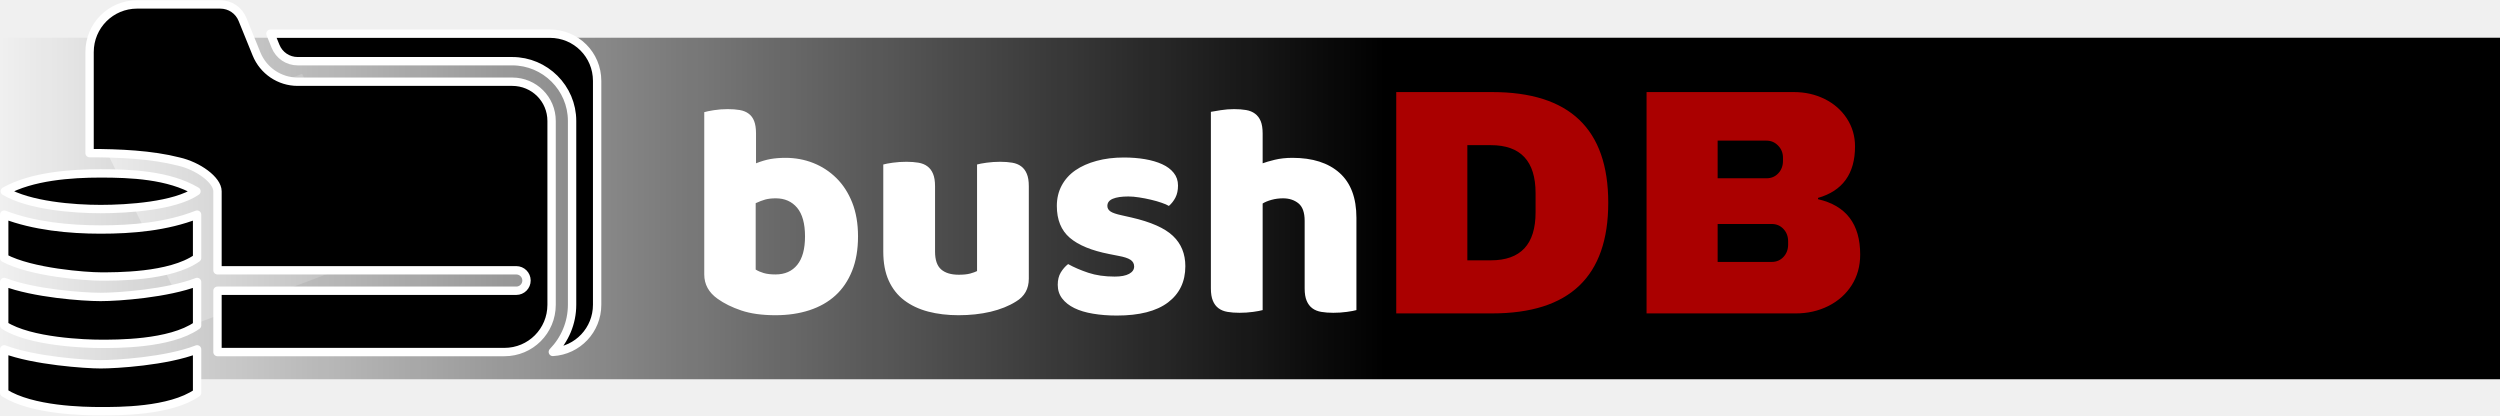
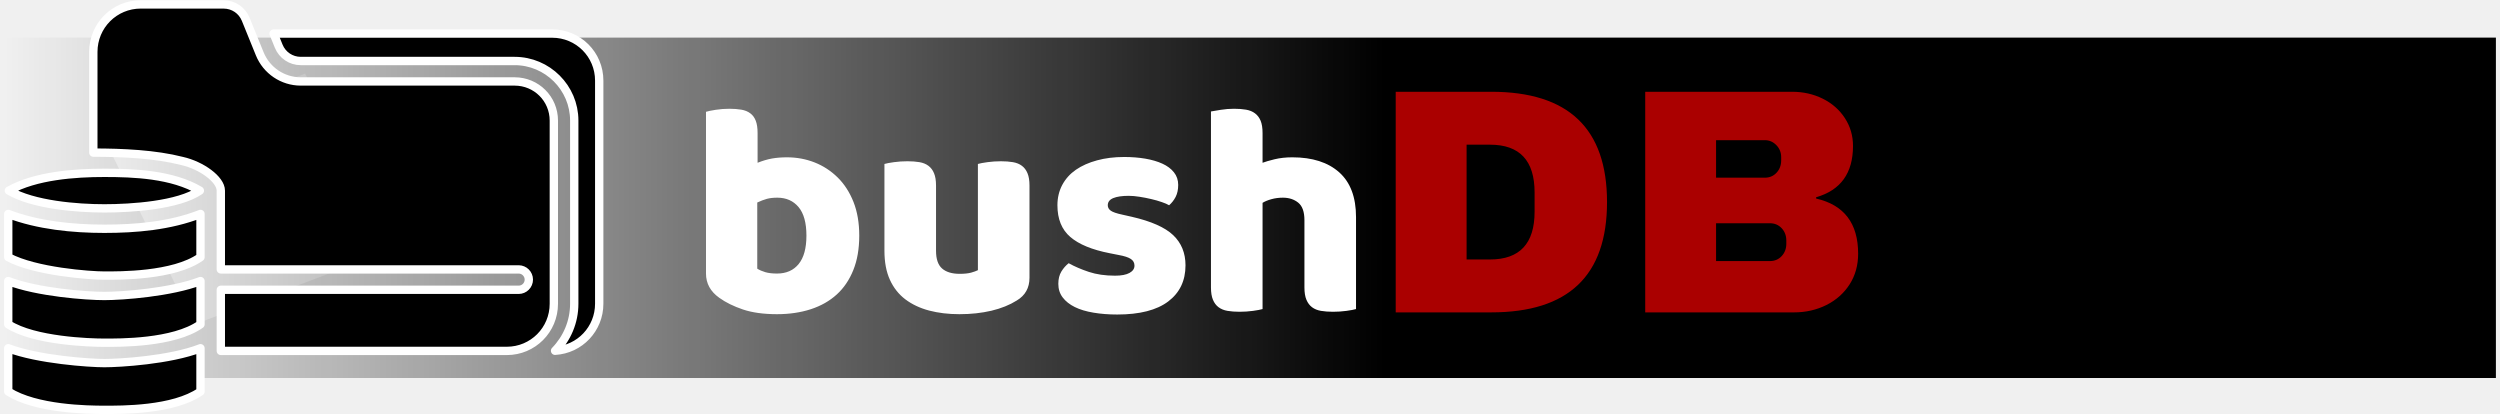
- <svg xmlns="http://www.w3.org/2000/svg" version="1.1" viewBox="0 0 328.85 54.612">
+ <svg xmlns="http://www.w3.org/2000/svg" version="1.1" viewBox="0 0 329.93 54.612">
  <defs>
    <filter id="editing-jagged" x="0" y="0" width="1" height="1">
      <feTurbulence baseFrequency="0" result="turb" seed="1" />
      <feDisplacementMap in="SourceGraphic" in2="turb" />
    </filter>
    <linearGradient id="linearGradient2765" x1=".015" x2="328.85" y1="27.424" y2="27.424" gradientUnits="userSpaceOnUse">
      <stop stop-opacity="0" offset="0" />
      <stop offset=".554" />
    </linearGradient>
  </defs>
-   <rect transform="matrix(.43776 .89909 -.9354 .3536 0 0)" x="23.236" y="-31.612" width="25.899" height="27.704" fill="#fff" stroke-width="1.068" />
-   <rect x=".015" y="4.963" width="328.84" height="44.923" rx="0" ry="5.968" fill="url(#linearGradient2765)" stroke-width=".533" />
-   <g transform="translate(3.245 -14.567)">
-     <path d="m193.03 26.678q15.274 0 15.274 14.557t-15.274 14.557h-12.614v-29.114zm-3.26 6.983v15.149h3.088q5.886 0 5.886-6.305v-2.539q0-6.305-5.886-6.305zm42.955-6.983q2.202 0 4.04 0.909 1.842 0.909 2.923 2.559 1.078 1.65 1.078 3.683 0 5.372-4.867 6.771v0.169q5.545 1.27 5.545 7.281 0 2.284-1.121 4.04-1.125 1.756-3.068 2.731-1.948 0.972-4.275 0.972h-19.636v-29.114zm-10.031 6.387v4.953h6.434q0.933 0 1.544-0.654 0.615-0.658 0.615-1.63v-0.423q0-0.933-0.635-1.587-0.635-0.658-1.524-0.658zm0 10.964v4.992h7.112q0.929 0 1.544-0.654 0.615-0.658 0.615-1.63v-0.423q0-0.976-0.615-1.63-0.615-0.654-1.544-0.654z" fill="#a00" stroke-width=".392" />
-     <g transform="matrix(.62581 0 0 .62581 -24.167 -5.1202)" fill="#fff" filter="url(#editing-jagged)">
-       <g transform="translate(178,96.695)" fill="#fff">
-         <path d="m3.46-7.55v-34.11q0.64-0.2 2.04-0.42 1.41-0.22 2.88-0.22 1.41 0 2.53 0.19t1.89 0.77q0.77 0.57 1.15 1.56 0.39 1 0.39 2.6v6.27q1.6-0.64 3.04-0.9 1.44-0.25 3.16-0.25 3.08 0 5.83 1.08 2.75 1.09 4.86 3.17t3.33 5.15q1.22 3.08 1.22 7.11 0 4.16-1.25 7.26-1.25 3.11-3.49 5.15-2.24 2.05-5.47 3.11-3.23 1.05-7.14 1.05-4.22 0-7.17-0.99-2.94-0.99-4.99-2.46-2.81-1.99-2.81-5.12zm14.97 0q2.95 0 4.58-2.02 1.63-2.01 1.63-5.98 0-4.03-1.66-6.02-1.67-1.98-4.48-1.98-1.28 0-2.21 0.25-0.93 0.26-2.02 0.77v13.95q0.71 0.45 1.7 0.74t2.46 0.29zm22.66-4.8v-18.31q0.64-0.19 2.01-0.38 1.38-0.19 2.85-0.19 1.41 0 2.53 0.19t1.89 0.77q0.77 0.57 1.18 1.57 0.42 0.99 0.42 2.59v13.76q0 2.62 1.28 3.74t3.71 1.12q1.47 0 2.4-0.25 0.93-0.26 1.44-0.52v-22.4q0.64-0.19 2.02-0.38 1.37-0.19 2.84-0.19 1.41 0 2.53 0.19t1.89 0.77q0.77 0.57 1.18 1.57 0.42 0.99 0.42 2.59v19.45q0 3.2-2.69 4.8-2.24 1.41-5.34 2.15-3.11 0.73-6.75 0.73-3.46 0-6.37-0.76-2.91-0.77-5.03-2.37-2.11-1.6-3.26-4.13t-1.15-6.11zm63.49 3.07q0 4.86-3.65 7.62-3.65 2.75-10.75 2.75-2.69 0-5-0.39-2.3-0.38-3.93-1.18t-2.56-2.02q-0.93-1.21-0.93-2.88 0-1.53 0.64-2.59 0.64-1.05 1.54-1.76 1.85 1.03 4.25 1.83t5.54 0.8q1.98 0 3.04-0.58 1.05-0.58 1.05-1.54 0-0.89-0.76-1.4-0.77-0.52-2.56-0.84l-1.92-0.38q-5.57-1.09-8.29-3.42-2.72-2.34-2.72-6.69 0-2.37 1.02-4.29 1.03-1.92 2.88-3.2 1.86-1.28 4.45-1.98 2.59-0.71 5.73-0.71 2.37 0 4.45 0.35 2.08 0.36 3.61 1.06 1.54 0.7 2.43 1.82 0.9 1.12 0.9 2.66 0 1.47-0.54 2.53-0.55 1.05-1.38 1.76-0.51-0.32-1.54-0.67-1.02-0.36-2.24-0.64-1.21-0.29-2.46-0.48-1.25-0.2-2.27-0.2-2.11 0-3.27 0.48-1.15 0.48-1.15 1.51 0 0.7 0.64 1.15t2.43 0.83l1.99 0.45q6.14 1.41 8.73 3.87 2.6 2.47 2.6 6.37zm35.96-10.18v19.4q-0.64 0.19-2.01 0.38-1.38 0.19-2.85 0.19-1.41 0-2.53-0.19t-1.89-0.77q-0.76-0.57-1.18-1.57-0.42-0.99-0.42-2.59v-14.21q0-2.62-1.31-3.68-1.31-1.05-3.23-1.05-1.28 0-2.43 0.32t-1.86 0.77v22.4q-0.64 0.19-2.01 0.38-1.38 0.19-2.85 0.19-1.41 0-2.53-0.19t-1.89-0.77q-0.77-0.57-1.18-1.57-0.42-0.99-0.42-2.59v-37.12q0.71-0.13 2.08-0.35 1.38-0.22 2.79-0.22 1.4 0 2.52 0.19t1.89 0.77q0.77 0.57 1.19 1.56 0.41 1 0.41 2.6v6.27q0.83-0.32 2.53-0.74 1.7-0.41 3.74-0.41 6.34 0 9.89 3.16 3.55 3.17 3.55 9.44z" fill="#fff" />
+   <rect transform="matrix(.43776 .89909 -.9354 .3536 0 0)" x="23.426" y="-32.094" width="25.899" height="27.704" fill="#fff" stroke-width="1.068" />
+   <g transform="translate(.53367)">
+     <rect x=".015" y="4.963" width="328.84" height="44.923" rx="0" ry="5.968" fill="url(#linearGradient2765)" stroke-opacity="0" stroke-width=".533" />
+     <g transform="translate(3.245 -14.567)">
+       <path d="m193.03 26.678q15.274 0 15.274 14.557t-15.274 14.557h-12.614v-29.114zm-3.26 6.983v15.149h3.088q5.886 0 5.886-6.305v-2.539q0-6.305-5.886-6.305zm42.955-6.983q2.202 0 4.04 0.909 1.842 0.909 2.923 2.559 1.078 1.65 1.078 3.683 0 5.372-4.867 6.771v0.169q5.545 1.27 5.545 7.281 0 2.284-1.121 4.04-1.125 1.756-3.068 2.731-1.948 0.972-4.275 0.972h-19.636v-29.114zm-10.031 6.387v4.953h6.434q0.933 0 1.544-0.654 0.615-0.658 0.615-1.63v-0.423q0-0.933-0.635-1.587-0.635-0.658-1.524-0.658zm0 10.964v4.992h7.112q0.929 0 1.544-0.654 0.615-0.658 0.615-1.63v-0.423q0-0.976-0.615-1.63-0.615-0.654-1.544-0.654z" fill="#a00" stroke-width=".392" />
+       <g transform="matrix(.62581 0 0 .62581 -24.167 -5.1202)" fill="#fff" filter="url(#editing-jagged)">
+         <g transform="translate(178,96.695)" fill="#fff">
+           <path d="m3.46-7.55v-34.11q0.64-0.2 2.04-0.42 1.41-0.22 2.88-0.22 1.41 0 2.53 0.19t1.89 0.77q0.77 0.57 1.15 1.56 0.39 1 0.39 2.6v6.27q1.6-0.64 3.04-0.9 1.44-0.25 3.16-0.25 3.08 0 5.83 1.08 2.75 1.09 4.86 3.17t3.33 5.15q1.22 3.08 1.22 7.11 0 4.16-1.25 7.26-1.25 3.11-3.49 5.15-2.24 2.05-5.47 3.11-3.23 1.05-7.14 1.05-4.22 0-7.17-0.99-2.94-0.99-4.99-2.46-2.81-1.99-2.81-5.12zm14.97 0q2.95 0 4.58-2.02 1.63-2.01 1.63-5.98 0-4.03-1.66-6.02-1.67-1.98-4.48-1.98-1.28 0-2.21 0.25-0.93 0.26-2.02 0.77v13.95q0.71 0.45 1.7 0.74t2.46 0.29zm22.66-4.8v-18.31q0.64-0.19 2.01-0.38 1.38-0.19 2.85-0.19 1.41 0 2.53 0.19t1.89 0.77q0.77 0.57 1.18 1.57 0.42 0.99 0.42 2.59v13.76q0 2.62 1.28 3.74t3.71 1.12q1.47 0 2.4-0.25 0.93-0.26 1.44-0.52v-22.4q0.64-0.19 2.02-0.38 1.37-0.19 2.84-0.19 1.41 0 2.53 0.19t1.89 0.77q0.77 0.57 1.18 1.57 0.42 0.99 0.42 2.59v19.45q0 3.2-2.69 4.8-2.24 1.41-5.34 2.15-3.11 0.73-6.75 0.73-3.46 0-6.37-0.76-2.91-0.77-5.03-2.37-2.11-1.6-3.26-4.13t-1.15-6.11zm63.49 3.07q0 4.86-3.65 7.62-3.65 2.75-10.75 2.75-2.69 0-5-0.39-2.3-0.38-3.93-1.18t-2.56-2.02q-0.93-1.21-0.93-2.88 0-1.53 0.64-2.59 0.64-1.05 1.54-1.76 1.85 1.03 4.25 1.83t5.54 0.8q1.98 0 3.04-0.58 1.05-0.58 1.05-1.54 0-0.89-0.76-1.4-0.77-0.52-2.56-0.84l-1.92-0.38q-5.57-1.09-8.29-3.42-2.72-2.34-2.72-6.69 0-2.37 1.02-4.29 1.03-1.92 2.88-3.2 1.86-1.28 4.45-1.98 2.59-0.71 5.73-0.71 2.37 0 4.45 0.35 2.08 0.36 3.61 1.06 1.54 0.7 2.43 1.82 0.9 1.12 0.9 2.66 0 1.47-0.54 2.53-0.55 1.05-1.38 1.76-0.51-0.32-1.54-0.67-1.02-0.36-2.24-0.64-1.21-0.29-2.46-0.48-1.25-0.2-2.27-0.2-2.11 0-3.27 0.48-1.15 0.48-1.15 1.51 0 0.7 0.64 1.15t2.43 0.83l1.99 0.45q6.14 1.41 8.73 3.87 2.6 2.47 2.6 6.37zm35.96-10.18v19.4q-0.64 0.19-2.01 0.38-1.38 0.19-2.85 0.19-1.41 0-2.53-0.19t-1.89-0.77q-0.76-0.57-1.18-1.57-0.42-0.99-0.42-2.59v-14.21q0-2.62-1.31-3.68-1.31-1.05-3.23-1.05-1.28 0-2.43 0.32t-1.86 0.77v22.4q-0.64 0.19-2.01 0.38-1.38 0.19-2.85 0.19-1.41 0-2.53-0.19t-1.89-0.77q-0.77-0.57-1.18-1.57-0.42-0.99-0.42-2.59v-37.12q0.71-0.13 2.08-0.35 1.38-0.22 2.79-0.22 1.4 0 2.52 0.19t1.89 0.77q0.77 0.57 1.19 1.56 0.41 1 0.41 2.6v6.27q0.83-0.32 2.53-0.74 1.7-0.41 3.74-0.41 6.34 0 9.89 3.16 3.55 3.17 3.55 9.44z" fill="#fff" />
+         </g>
      </g>
    </g>
-   </g>
-   <g transform="matrix(3.7795 0 0 3.7795 -3.1165 -1052.5)" stroke="#fff" stroke-width=".291">
-     <path d="m5.599 278.63c-0.919 0-1.657 0.74-1.657 1.659v3.516c1.026 1e-3 2.158 0.051 3.099 0.292 0.678 0.153 1.353 0.642 1.353 1.036v2.75h10.4c0.196 7.5e-4 0.354 0.159 0.355 0.355 7.84e-4 0.197-0.158 0.357-0.355 0.357h-10.4v2.134h9.985c0.912 0 1.643-0.734 1.643-1.645v-6.397c0-0.76-0.61-1.367-1.37-1.367h-7.469c-0.627 0-1.194-0.383-1.43-0.965l-0.489-1.204c-0.127-0.315-0.43-0.52-0.77-0.52zm4.638 1.019 0.177 0.437c0.127 0.315 0.43 0.52 0.77 0.52h7.469c1.145 0 2.082 0.934 2.082 2.079v6.397c0 0.637-0.256 1.216-0.67 1.642 0.864-0.051 1.542-0.764 1.542-1.642v-7.791c0-0.912-0.732-1.643-1.643-1.643zm-5.91 4.862c-1.023 0-2.397 0.095-3.334 0.621 0.851 0.501 2.39 0.62 3.334 0.62 0.944 0 2.586-0.107 3.335-0.62-0.963-0.571-2.312-0.621-3.335-0.621zm-3.356 1.435v1.51c0.948 0.506 2.859 0.643 3.356 0.643s2.417 0.022 3.357-0.643v-1.51c-1.069 0.419-2.262 0.518-3.357 0.518s-2.321-0.12-3.356-0.518zm0 2.344v1.51c0.904 0.582 2.854 0.643 3.356 0.643 0.502 0 2.417 0.022 3.357-0.643v-1.51c-1.032 0.397-2.732 0.521-3.357 0.521-0.624 0-2.329-0.126-3.356-0.521zm0 2.345v1.512c0.966 0.615 2.776 0.64 3.356 0.64 0.58 0 2.415 0.018 3.357-0.64v-1.512c-1.069 0.417-2.837 0.52-3.357 0.52-0.519 0-2.321-0.124-3.356-0.52z" color="#000000" stroke="#fff" stroke-linecap="round" stroke-linejoin="round" stroke-width=".291" />
+     <g transform="matrix(3.7795 0 0 3.7795 -3.1165 -1052.5)" stroke="#fff" stroke-width=".291">
+       <path d="m5.599 278.63c-0.919 0-1.657 0.74-1.657 1.659v3.516c1.026 1e-3 2.158 0.051 3.099 0.292 0.678 0.153 1.353 0.642 1.353 1.036v2.75h10.4c0.196 7.5e-4 0.354 0.159 0.355 0.355 7.84e-4 0.197-0.158 0.357-0.355 0.357h-10.4v2.134h9.985c0.912 0 1.643-0.734 1.643-1.645v-6.397c0-0.76-0.61-1.367-1.37-1.367h-7.469c-0.627 0-1.194-0.383-1.43-0.965l-0.489-1.204c-0.127-0.315-0.43-0.52-0.77-0.52zm4.638 1.019 0.177 0.437c0.127 0.315 0.43 0.52 0.77 0.52h7.469c1.145 0 2.082 0.934 2.082 2.079v6.397c0 0.637-0.256 1.216-0.67 1.642 0.864-0.051 1.542-0.764 1.542-1.642v-7.791c0-0.912-0.732-1.643-1.643-1.643zm-5.91 4.862c-1.023 0-2.397 0.095-3.334 0.621 0.851 0.501 2.39 0.62 3.334 0.62 0.944 0 2.586-0.107 3.335-0.62-0.963-0.571-2.312-0.621-3.335-0.621zm-3.356 1.435v1.51c0.948 0.506 2.859 0.643 3.356 0.643s2.417 0.022 3.357-0.643v-1.51c-1.069 0.419-2.262 0.518-3.357 0.518s-2.321-0.12-3.356-0.518zm0 2.344v1.51c0.904 0.582 2.854 0.643 3.356 0.643 0.502 0 2.417 0.022 3.357-0.643v-1.51c-1.032 0.397-2.732 0.521-3.357 0.521-0.624 0-2.329-0.126-3.356-0.521zm0 2.345v1.512c0.966 0.615 2.776 0.64 3.356 0.64 0.58 0 2.415 0.018 3.357-0.64v-1.512c-1.069 0.417-2.837 0.52-3.357 0.52-0.519 0-2.321-0.124-3.356-0.52z" color="#000000" stroke="#fff" stroke-linecap="round" stroke-linejoin="round" stroke-width=".291" />
+     </g>
  </g>
</svg>
